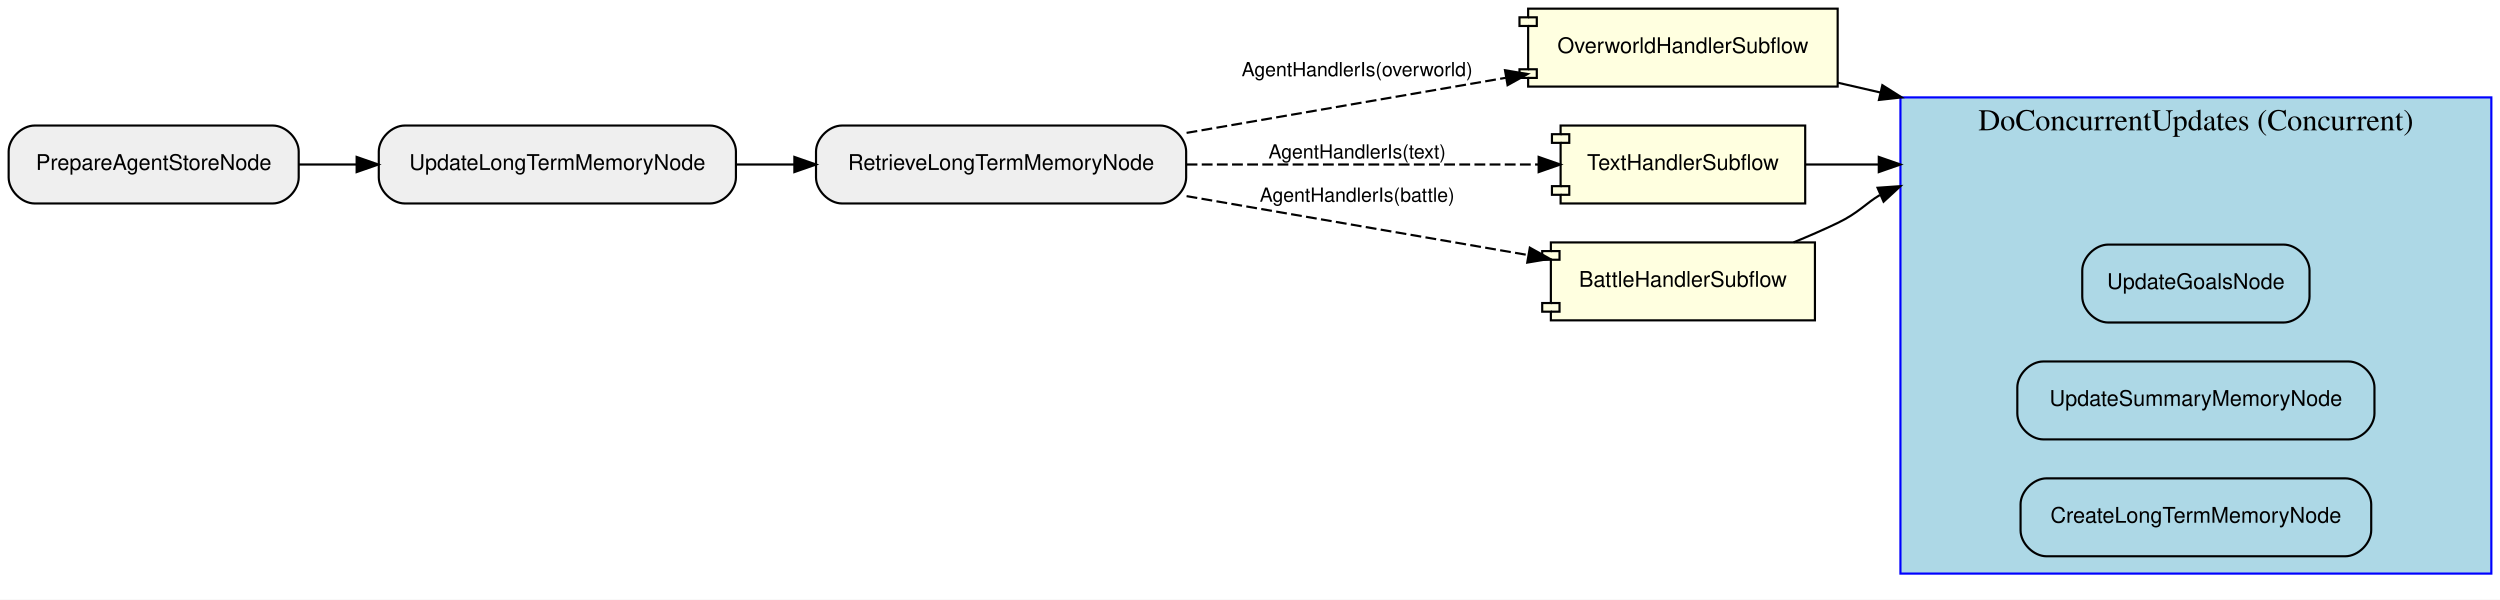
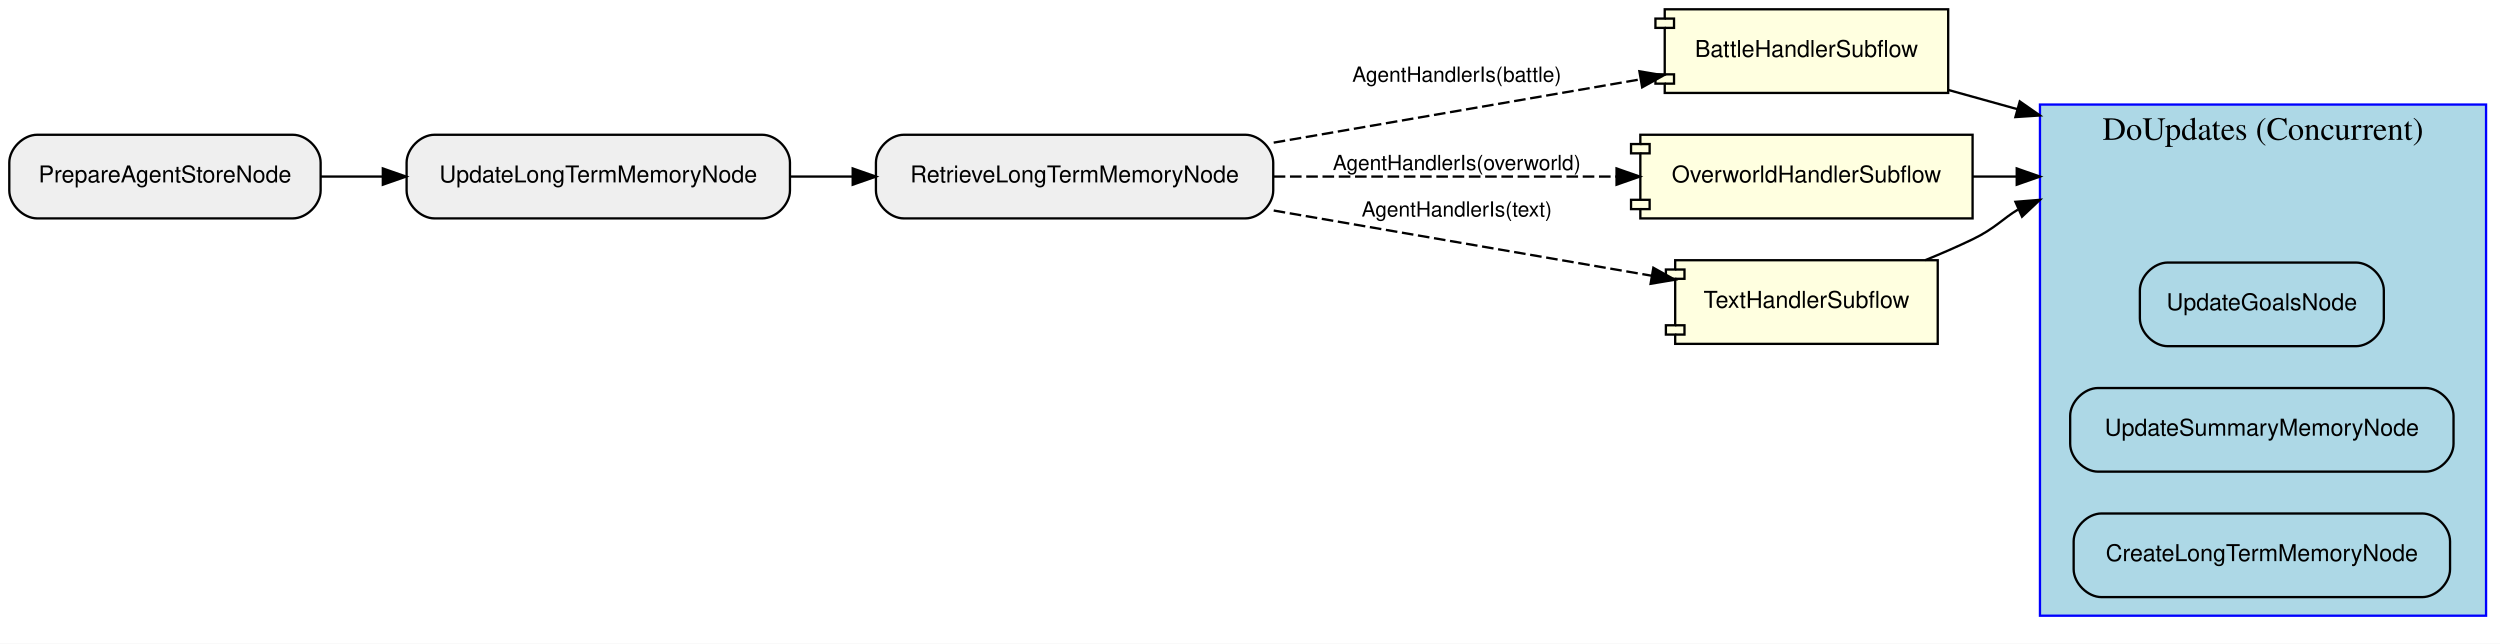
- <svg xmlns="http://www.w3.org/2000/svg" width="1155pt" height="277pt" viewBox="0.00 0.00 1155.00 277.00">
+ <svg xmlns="http://www.w3.org/2000/svg" width="1076pt" height="277pt" viewBox="0.00 0.00 1076.00 277.00">
  <g id="graph0" class="graph" transform="scale(1 1) rotate(0) translate(4 273)">
-     <polygon fill="white" stroke="transparent" points="-4,4 -4,-273 1151,-273 1151,4 -4,4" />
+     <polygon fill="white" stroke="transparent" points="-4,4 -4,-273 1072,-273 1072,4 -4,4" />
    <g id="clust1" class="cluster">
-       <polygon fill="lightblue" stroke="blue" points="874,-8 874,-228 1147,-228 1147,-8 874,-8" />
-       <text text-anchor="middle" x="1010.5" y="-212.8" font-family="Times,serif" font-size="14.00">DoConcurrentUpdates (Concurrent)</text>
+       <polygon fill="lightblue" stroke="blue" points="874,-8 874,-228 1066,-228 1066,-8 874,-8" />
+       <text text-anchor="middle" x="970" y="-212.8" font-family="Times,serif" font-size="14.00">DoUpdates (Concurrent)</text>
    </g>
    <g id="node3" class="node">
-       <path fill="lightblue" stroke="black" d="M1051,-160C1051,-160 970,-160 970,-160 964,-160 958,-154 958,-148 958,-148 958,-136 958,-136 958,-130 964,-124 970,-124 970,-124 1051,-124 1051,-124 1057,-124 1063,-130 1063,-136 1063,-136 1063,-148 1063,-148 1063,-154 1057,-160 1051,-160" />
-       <text text-anchor="middle" x="1010.5" y="-139.5" font-family="Helvetica,sans-Serif" font-size="10.00">UpdateGoalsNode</text>
+       <path fill="lightblue" stroke="black" d="M1010,-160C1010,-160 929,-160 929,-160 923,-160 917,-154 917,-148 917,-148 917,-136 917,-136 917,-130 923,-124 929,-124 929,-124 1010,-124 1010,-124 1016,-124 1022,-130 1022,-136 1022,-136 1022,-148 1022,-148 1022,-154 1016,-160 1010,-160" />
+       <text text-anchor="middle" x="969.5" y="-139.5" font-family="Helvetica,sans-Serif" font-size="10.00">UpdateGoalsNode</text>
    </g>
    <g id="node4" class="node">
-       <path fill="lightblue" stroke="black" d="M1081,-106C1081,-106 940,-106 940,-106 934,-106 928,-100 928,-94 928,-94 928,-82 928,-82 928,-76 934,-70 940,-70 940,-70 1081,-70 1081,-70 1087,-70 1093,-76 1093,-82 1093,-82 1093,-94 1093,-94 1093,-100 1087,-106 1081,-106" />
-       <text text-anchor="middle" x="1010.5" y="-85.5" font-family="Helvetica,sans-Serif" font-size="10.00">UpdateSummaryMemoryNode</text>
+       <path fill="lightblue" stroke="black" d="M1040,-106C1040,-106 899,-106 899,-106 893,-106 887,-100 887,-94 887,-94 887,-82 887,-82 887,-76 893,-70 899,-70 899,-70 1040,-70 1040,-70 1046,-70 1052,-76 1052,-82 1052,-82 1052,-94 1052,-94 1052,-100 1046,-106 1040,-106" />
+       <text text-anchor="middle" x="969.5" y="-85.5" font-family="Helvetica,sans-Serif" font-size="10.00">UpdateSummaryMemoryNode</text>
    </g>
    <g id="node5" class="node">
-       <path fill="lightblue" stroke="black" d="M1079.5,-52C1079.5,-52 941.5,-52 941.5,-52 935.5,-52 929.5,-46 929.5,-40 929.5,-40 929.5,-28 929.5,-28 929.5,-22 935.5,-16 941.5,-16 941.5,-16 1079.5,-16 1079.5,-16 1085.5,-16 1091.5,-22 1091.5,-28 1091.5,-28 1091.5,-40 1091.5,-40 1091.5,-46 1085.5,-52 1079.5,-52" />
-       <text text-anchor="middle" x="1010.5" y="-31.5" font-family="Helvetica,sans-Serif" font-size="10.00">CreateLongTermMemoryNode</text>
+       <path fill="lightblue" stroke="black" d="M1038.5,-52C1038.5,-52 900.5,-52 900.5,-52 894.5,-52 888.5,-46 888.5,-40 888.5,-40 888.5,-28 888.5,-28 888.5,-22 894.5,-16 900.5,-16 900.5,-16 1038.5,-16 1038.5,-16 1044.5,-16 1050.5,-22 1050.5,-28 1050.5,-28 1050.5,-40 1050.5,-40 1050.5,-46 1044.5,-52 1038.5,-52" />
+       <text text-anchor="middle" x="969.5" y="-31.5" font-family="Helvetica,sans-Serif" font-size="10.00">CreateLongTermMemoryNode</text>
    </g>
    <g id="node6" class="node">
+       <polygon fill="lightyellow" stroke="black" points="834.5,-269 712.5,-269 712.5,-265 708.5,-265 708.5,-261 712.5,-261 712.5,-241 708.5,-241 708.5,-237 712.5,-237 712.5,-233 834.5,-233 834.5,-269" />
+       <polyline fill="none" stroke="black" points="712.5,-265 716.5,-265 716.5,-261 712.5,-261 " />
+       <polyline fill="none" stroke="black" points="712.5,-241 716.5,-241 716.5,-237 712.5,-237 " />
+       <text text-anchor="middle" x="773.5" y="-248.5" font-family="Helvetica,sans-Serif" font-size="10.00">BattleHandlerSubflow</text>
+     </g>
+     <g id="edge7" class="edge">
+       <path fill="none" stroke="black" d="M834.55,-234.28C844.05,-231.64 854.09,-228.84 864.25,-226.02" />
+       <polygon fill="black" stroke="black" points="865.31,-229.36 874,-223.3 863.43,-222.61 865.31,-229.36" />
+     </g>
+     <g id="node7" class="node">
      <path fill="#efefef" stroke="black" d="M532,-215C532,-215 385,-215 385,-215 379,-215 373,-209 373,-203 373,-203 373,-191 373,-191 373,-185 379,-179 385,-179 385,-179 532,-179 532,-179 538,-179 544,-185 544,-191 544,-191 544,-203 544,-203 544,-209 538,-215 532,-215" />
      <text text-anchor="middle" x="458.5" y="-194.5" font-family="Helvetica,sans-Serif" font-size="10.00">RetrieveLongTermMemoryNode</text>
    </g>
-     <g id="node8" class="node">
-       <polygon fill="lightyellow" stroke="black" points="845,-269 702,-269 702,-265 698,-265 698,-261 702,-261 702,-241 698,-241 698,-237 702,-237 702,-233 845,-233 845,-269" />
-       <polyline fill="none" stroke="black" points="702,-265 706,-265 706,-261 702,-261 " />
-       <polyline fill="none" stroke="black" points="702,-241 706,-241 706,-237 702,-237 " />
-       <text text-anchor="middle" x="773.5" y="-248.5" font-family="Helvetica,sans-Serif" font-size="10.00">OverworldHandlerSubflow</text>
+     <g id="edge4" class="edge">
+       <path fill="none" stroke="black" stroke-dasharray="5,2" d="M544.2,-211.61C593.62,-220.14 655.24,-230.77 702,-238.84" />
+       <polygon fill="black" stroke="black" points="701.59,-242.32 712.04,-240.57 702.78,-235.42 701.59,-242.32" />
+       <text text-anchor="middle" x="623" y="-237.8" font-family="Helvetica,sans-Serif" font-size="9.00">AgentHandlerIs(battle)</text>
+     </g>
+     <g id="node9" class="node">
+       <polygon fill="lightyellow" stroke="black" points="845,-215 702,-215 702,-211 698,-211 698,-207 702,-207 702,-187 698,-187 698,-183 702,-183 702,-179 845,-179 845,-215" />
+       <polyline fill="none" stroke="black" points="702,-211 706,-211 706,-207 702,-207 " />
+       <polyline fill="none" stroke="black" points="702,-187 706,-187 706,-183 702,-183 " />
+       <text text-anchor="middle" x="773.5" y="-194.5" font-family="Helvetica,sans-Serif" font-size="10.00">OverworldHandlerSubflow</text>
    </g>
    <g id="edge3" class="edge">
-       <path fill="none" stroke="black" stroke-dasharray="5,2" d="M544.2,-211.61C590.07,-219.53 646.44,-229.25 691.69,-237.06" />
-       <polygon fill="black" stroke="black" points="691.31,-240.54 701.76,-238.8 692.5,-233.65 691.31,-240.54" />
-       <text text-anchor="middle" x="623" y="-237.8" font-family="Helvetica,sans-Serif" font-size="9.00">AgentHandlerIs(overworld)</text>
+       <path fill="none" stroke="black" stroke-dasharray="5,2" d="M544.2,-197C590.07,-197 646.44,-197 691.69,-197" />
+       <polygon fill="black" stroke="black" points="691.76,-200.5 701.76,-197 691.76,-193.5 691.76,-200.5" />
+       <text text-anchor="middle" x="623" y="-199.8" font-family="Helvetica,sans-Serif" font-size="9.00">AgentHandlerIs(overworld)</text>
    </g>
-     <g id="node9" class="node">
-       <polygon fill="lightyellow" stroke="black" points="830,-215 717,-215 717,-211 713,-211 713,-207 717,-207 717,-187 713,-187 713,-183 717,-183 717,-179 830,-179 830,-215" />
-       <polyline fill="none" stroke="black" points="717,-211 721,-211 721,-207 717,-207 " />
-       <polyline fill="none" stroke="black" points="717,-187 721,-187 721,-183 717,-183 " />
-       <text text-anchor="middle" x="773.5" y="-194.5" font-family="Helvetica,sans-Serif" font-size="10.00">TextHandlerSubflow</text>
+     <g id="node10" class="node">
+       <polygon fill="lightyellow" stroke="black" points="830,-161 717,-161 717,-157 713,-157 713,-153 717,-153 717,-133 713,-133 713,-129 717,-129 717,-125 830,-125 830,-161" />
+       <polyline fill="none" stroke="black" points="717,-157 721,-157 721,-153 717,-153 " />
+       <polyline fill="none" stroke="black" points="717,-133 721,-133 721,-129 717,-129 " />
+       <text text-anchor="middle" x="773.5" y="-140.5" font-family="Helvetica,sans-Serif" font-size="10.00">TextHandlerSubflow</text>
    </g>
    <g id="edge5" class="edge">
-       <path fill="none" stroke="black" stroke-dasharray="5,2" d="M544.2,-197C595.31,-197 659.46,-197 706.73,-197" />
-       <polygon fill="black" stroke="black" points="706.86,-200.5 716.86,-197 706.86,-193.5 706.86,-200.5" />
-       <text text-anchor="middle" x="623" y="-199.8" font-family="Helvetica,sans-Serif" font-size="9.00">AgentHandlerIs(text)</text>
+       <path fill="none" stroke="black" stroke-dasharray="5,2" d="M544.2,-182.39C595.31,-173.57 659.46,-162.5 706.73,-154.35" />
+       <polygon fill="black" stroke="black" points="707.6,-157.75 716.86,-152.6 706.41,-150.85 707.6,-157.75" />
+       <text text-anchor="middle" x="623" y="-179.8" font-family="Helvetica,sans-Serif" font-size="9.00">AgentHandlerIs(text)</text>
+     </g>
+     <g id="node8" class="node">
+       <path fill="#efefef" stroke="black" d="M324,-215C324,-215 183,-215 183,-215 177,-215 171,-209 171,-203 171,-203 171,-191 171,-191 171,-185 177,-179 183,-179 183,-179 324,-179 324,-179 330,-179 336,-185 336,-191 336,-191 336,-203 336,-203 336,-209 330,-215 324,-215" />
+       <text text-anchor="middle" x="253.5" y="-194.5" font-family="Helvetica,sans-Serif" font-size="10.00">UpdateLongTermMemoryNode</text>
+     </g>
+     <g id="edge2" class="edge">
+       <path fill="none" stroke="black" d="M336.19,-197C345,-197 354.01,-197 362.95,-197" />
+       <polygon fill="black" stroke="black" points="363,-200.5 373,-197 363,-193.5 363,-200.5" />
+     </g>
+     <g id="edge8" class="edge">
+       <path fill="none" stroke="black" d="M845.09,-197C851.26,-197 857.59,-197 863.97,-197" />
+       <polygon fill="black" stroke="black" points="864,-200.5 874,-197 864,-193.5 864,-200.5" />
+     </g>
+     <g id="edge6" class="edge">
+       <path fill="none" stroke="black" d="M824.62,-161.02C831.54,-163.85 838.5,-166.88 845,-170 854.68,-174.65 858.09,-178.99 864.52,-182.79" />
+       <polygon fill="black" stroke="black" points="863.44,-186.14 874,-187 866.28,-179.74 863.44,-186.14" />
    </g>
    <g id="node11" class="node">
-       <polygon fill="lightyellow" stroke="black" points="834.5,-161 712.5,-161 712.5,-157 708.5,-157 708.5,-153 712.5,-153 712.5,-133 708.5,-133 708.5,-129 712.5,-129 712.5,-125 834.5,-125 834.5,-161" />
-       <polyline fill="none" stroke="black" points="712.5,-157 716.5,-157 716.5,-153 712.5,-153 " />
-       <polyline fill="none" stroke="black" points="712.5,-133 716.5,-133 716.5,-129 712.5,-129 " />
-       <text text-anchor="middle" x="773.5" y="-140.5" font-family="Helvetica,sans-Serif" font-size="10.00">BattleHandlerSubflow</text>
-     </g>
-     <g id="edge4" class="edge">
-       <path fill="none" stroke="black" stroke-dasharray="5,2" d="M544.2,-182.39C593.62,-173.86 655.24,-163.23 702,-155.16" />
-       <polygon fill="black" stroke="black" points="702.78,-158.58 712.04,-153.43 701.59,-151.68 702.78,-158.58" />
-       <text text-anchor="middle" x="623" y="-179.8" font-family="Helvetica,sans-Serif" font-size="9.00">AgentHandlerIs(battle)</text>
-     </g>
-     <g id="node7" class="node">
      <path fill="#efefef" stroke="black" d="M122,-215C122,-215 12,-215 12,-215 6,-215 0,-209 0,-203 0,-203 0,-191 0,-191 0,-185 6,-179 12,-179 12,-179 122,-179 122,-179 128,-179 134,-185 134,-191 134,-191 134,-203 134,-203 134,-209 128,-215 122,-215" />
      <text text-anchor="middle" x="67" y="-194.5" font-family="Helvetica,sans-Serif" font-size="10.00">PrepareAgentStoreNode</text>
-     </g>
-     <g id="node10" class="node">
-       <path fill="#efefef" stroke="black" d="M324,-215C324,-215 183,-215 183,-215 177,-215 171,-209 171,-203 171,-203 171,-191 171,-191 171,-185 177,-179 183,-179 183,-179 324,-179 324,-179 330,-179 336,-185 336,-191 336,-191 336,-203 336,-203 336,-209 330,-215 324,-215" />
-       <text text-anchor="middle" x="253.5" y="-194.5" font-family="Helvetica,sans-Serif" font-size="10.00">UpdateLongTermMemoryNode</text>
    </g>
    <g id="edge1" class="edge">
      <path fill="none" stroke="black" d="M134.09,-197C142.73,-197 151.7,-197 160.67,-197" />
      <polygon fill="black" stroke="black" points="160.77,-200.5 170.77,-197 160.77,-193.5 160.77,-200.5" />
    </g>
-     <g id="edge8" class="edge">
-       <path fill="none" stroke="black" d="M845.01,-234.8C851.38,-233.33 857.97,-231.82 864.68,-230.28" />
-       <polygon fill="black" stroke="black" points="865.64,-233.65 874.6,-228 864.07,-226.83 865.64,-233.65" />
-     </g>
-     <g id="edge6" class="edge">
-       <path fill="none" stroke="black" d="M830.19,-197C840.7,-197 852.14,-197 863.98,-197" />
-       <polygon fill="black" stroke="black" points="864,-200.5 874,-197 864,-193.5 864,-200.5" />
-     </g>
-     <g id="edge2" class="edge">
-       <path fill="none" stroke="black" d="M336.19,-197C345,-197 354.01,-197 362.95,-197" />
-       <polygon fill="black" stroke="black" points="363,-200.5 373,-197 363,-193.5 363,-200.5" />
-     </g>
-     <g id="edge7" class="edge">
-       <path fill="none" stroke="black" d="M824.62,-161.02C831.54,-163.85 838.5,-166.88 845,-170 854.68,-174.65 858.06,-179.1 864.49,-182.89" />
-       <polygon fill="black" stroke="black" points="863.43,-186.25 874,-187 866.21,-179.82 863.43,-186.25" />
-     </g>
  </g>
</svg>
